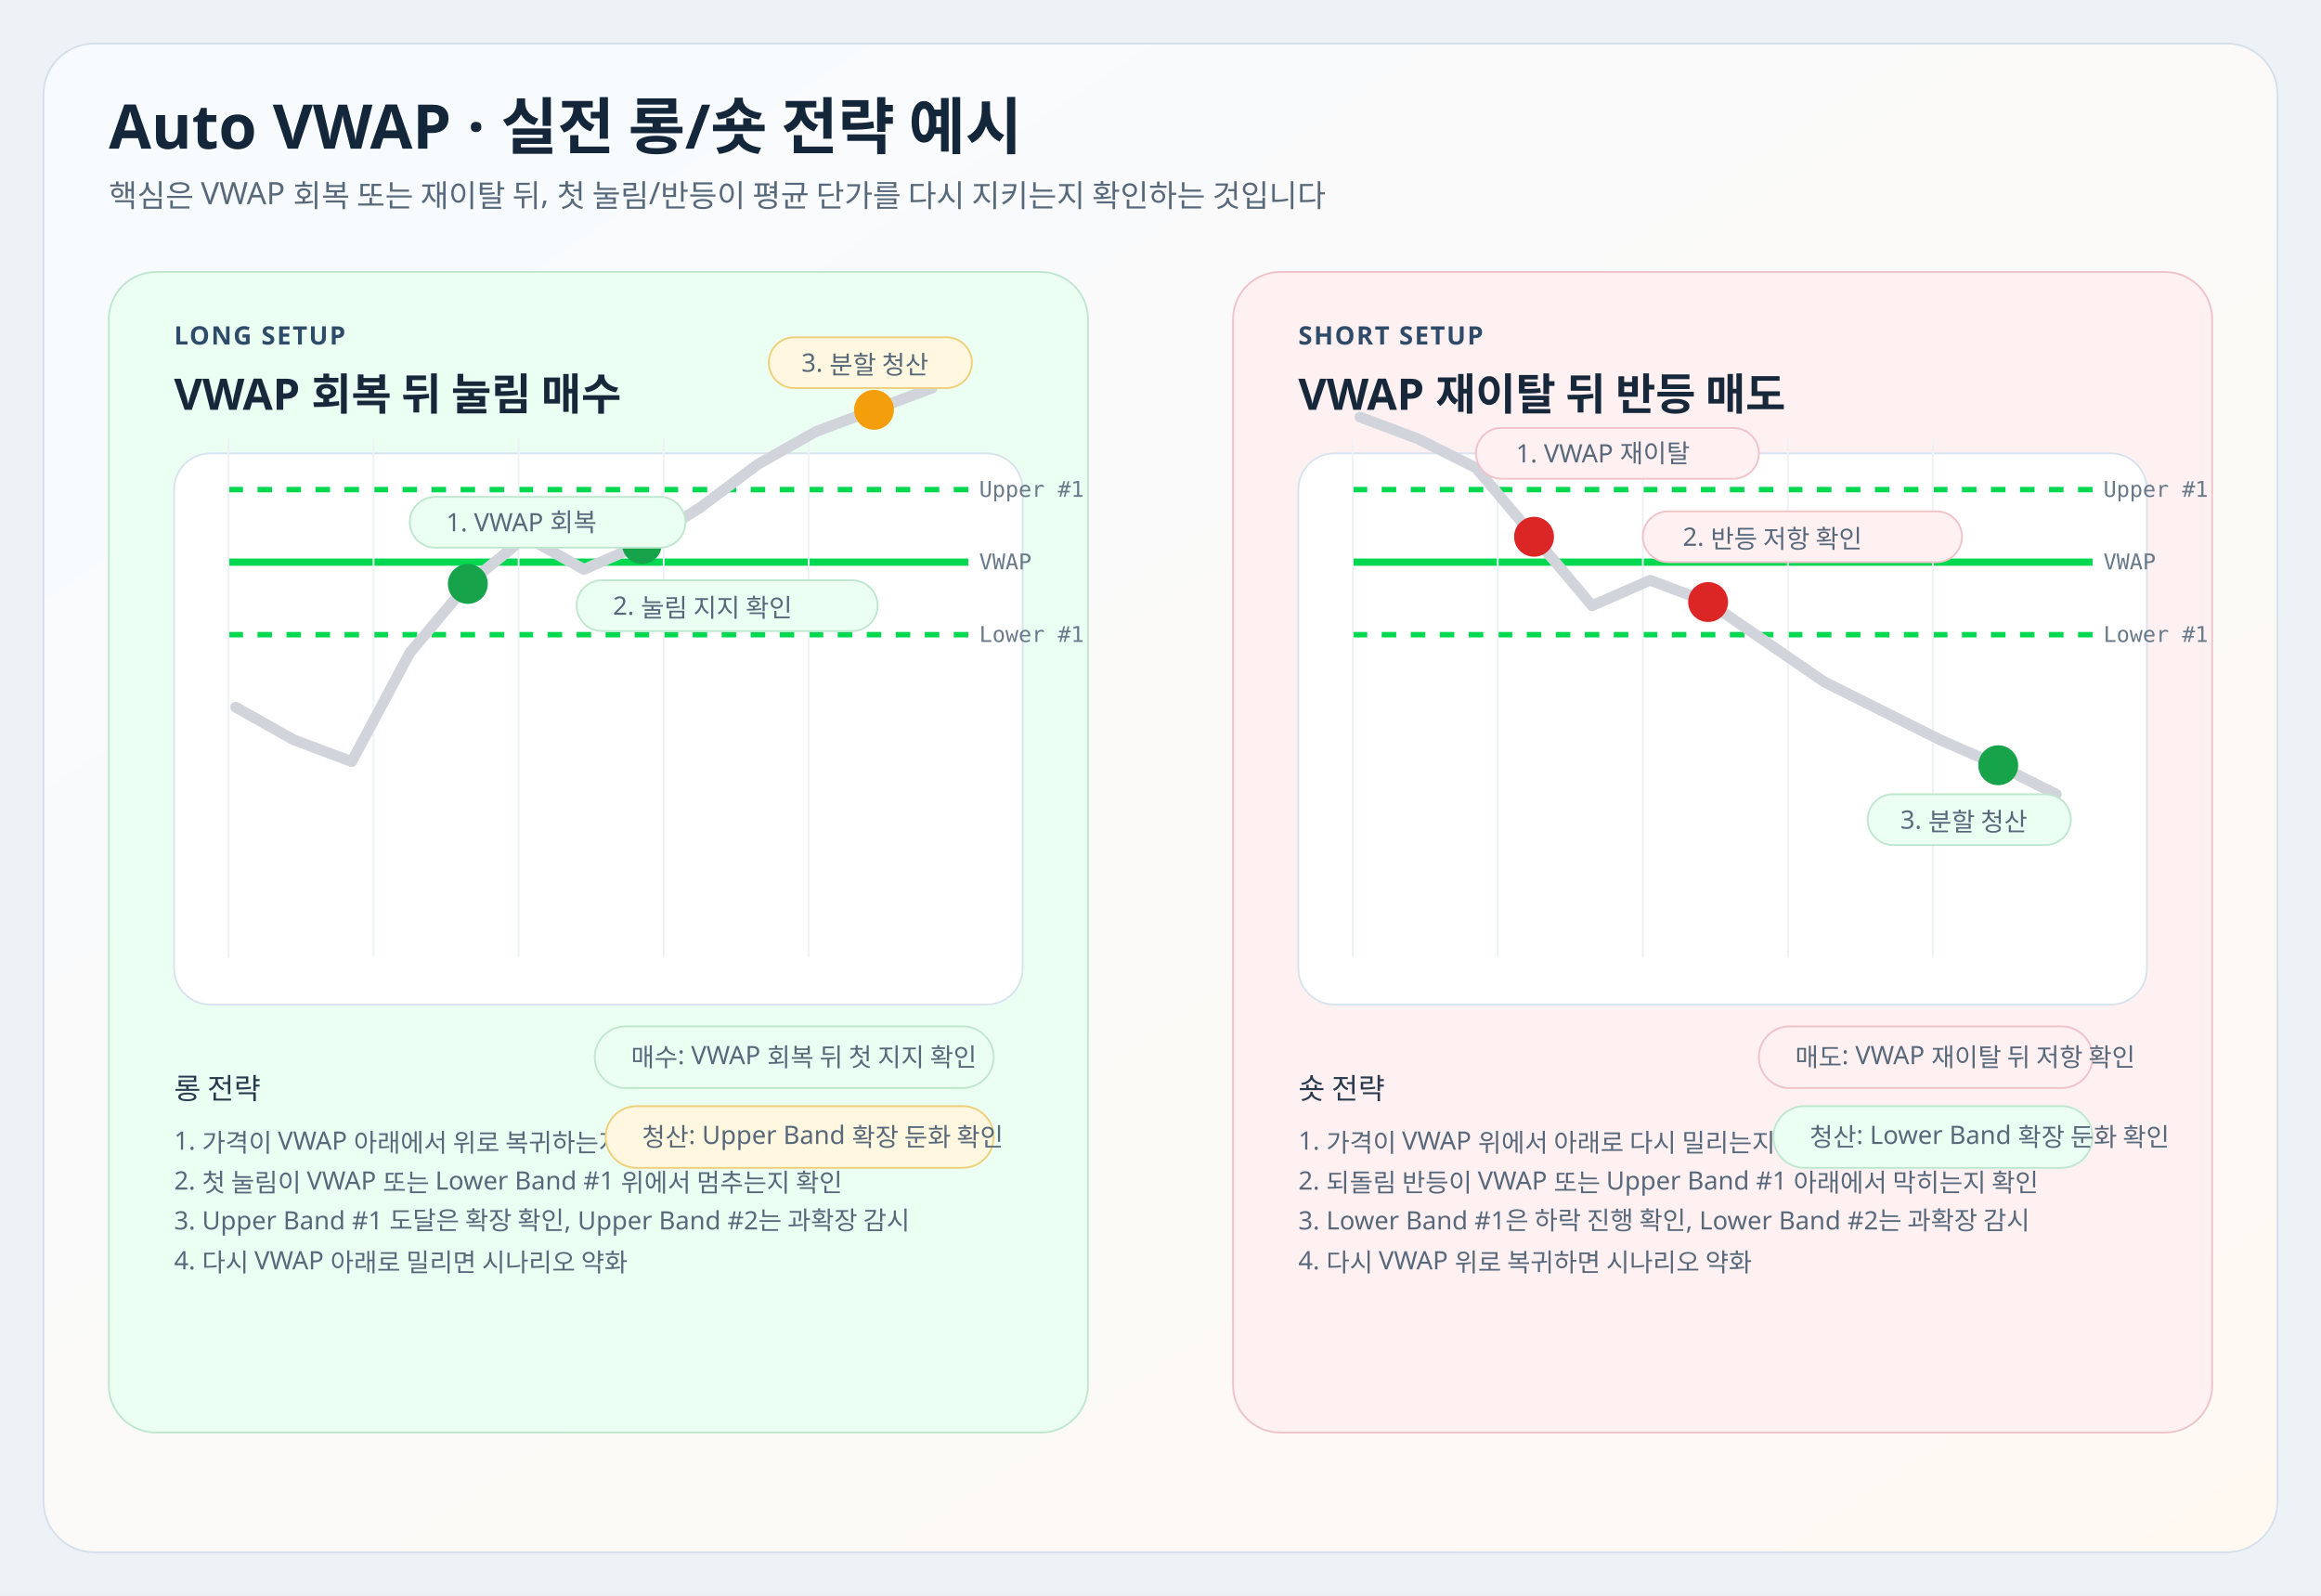
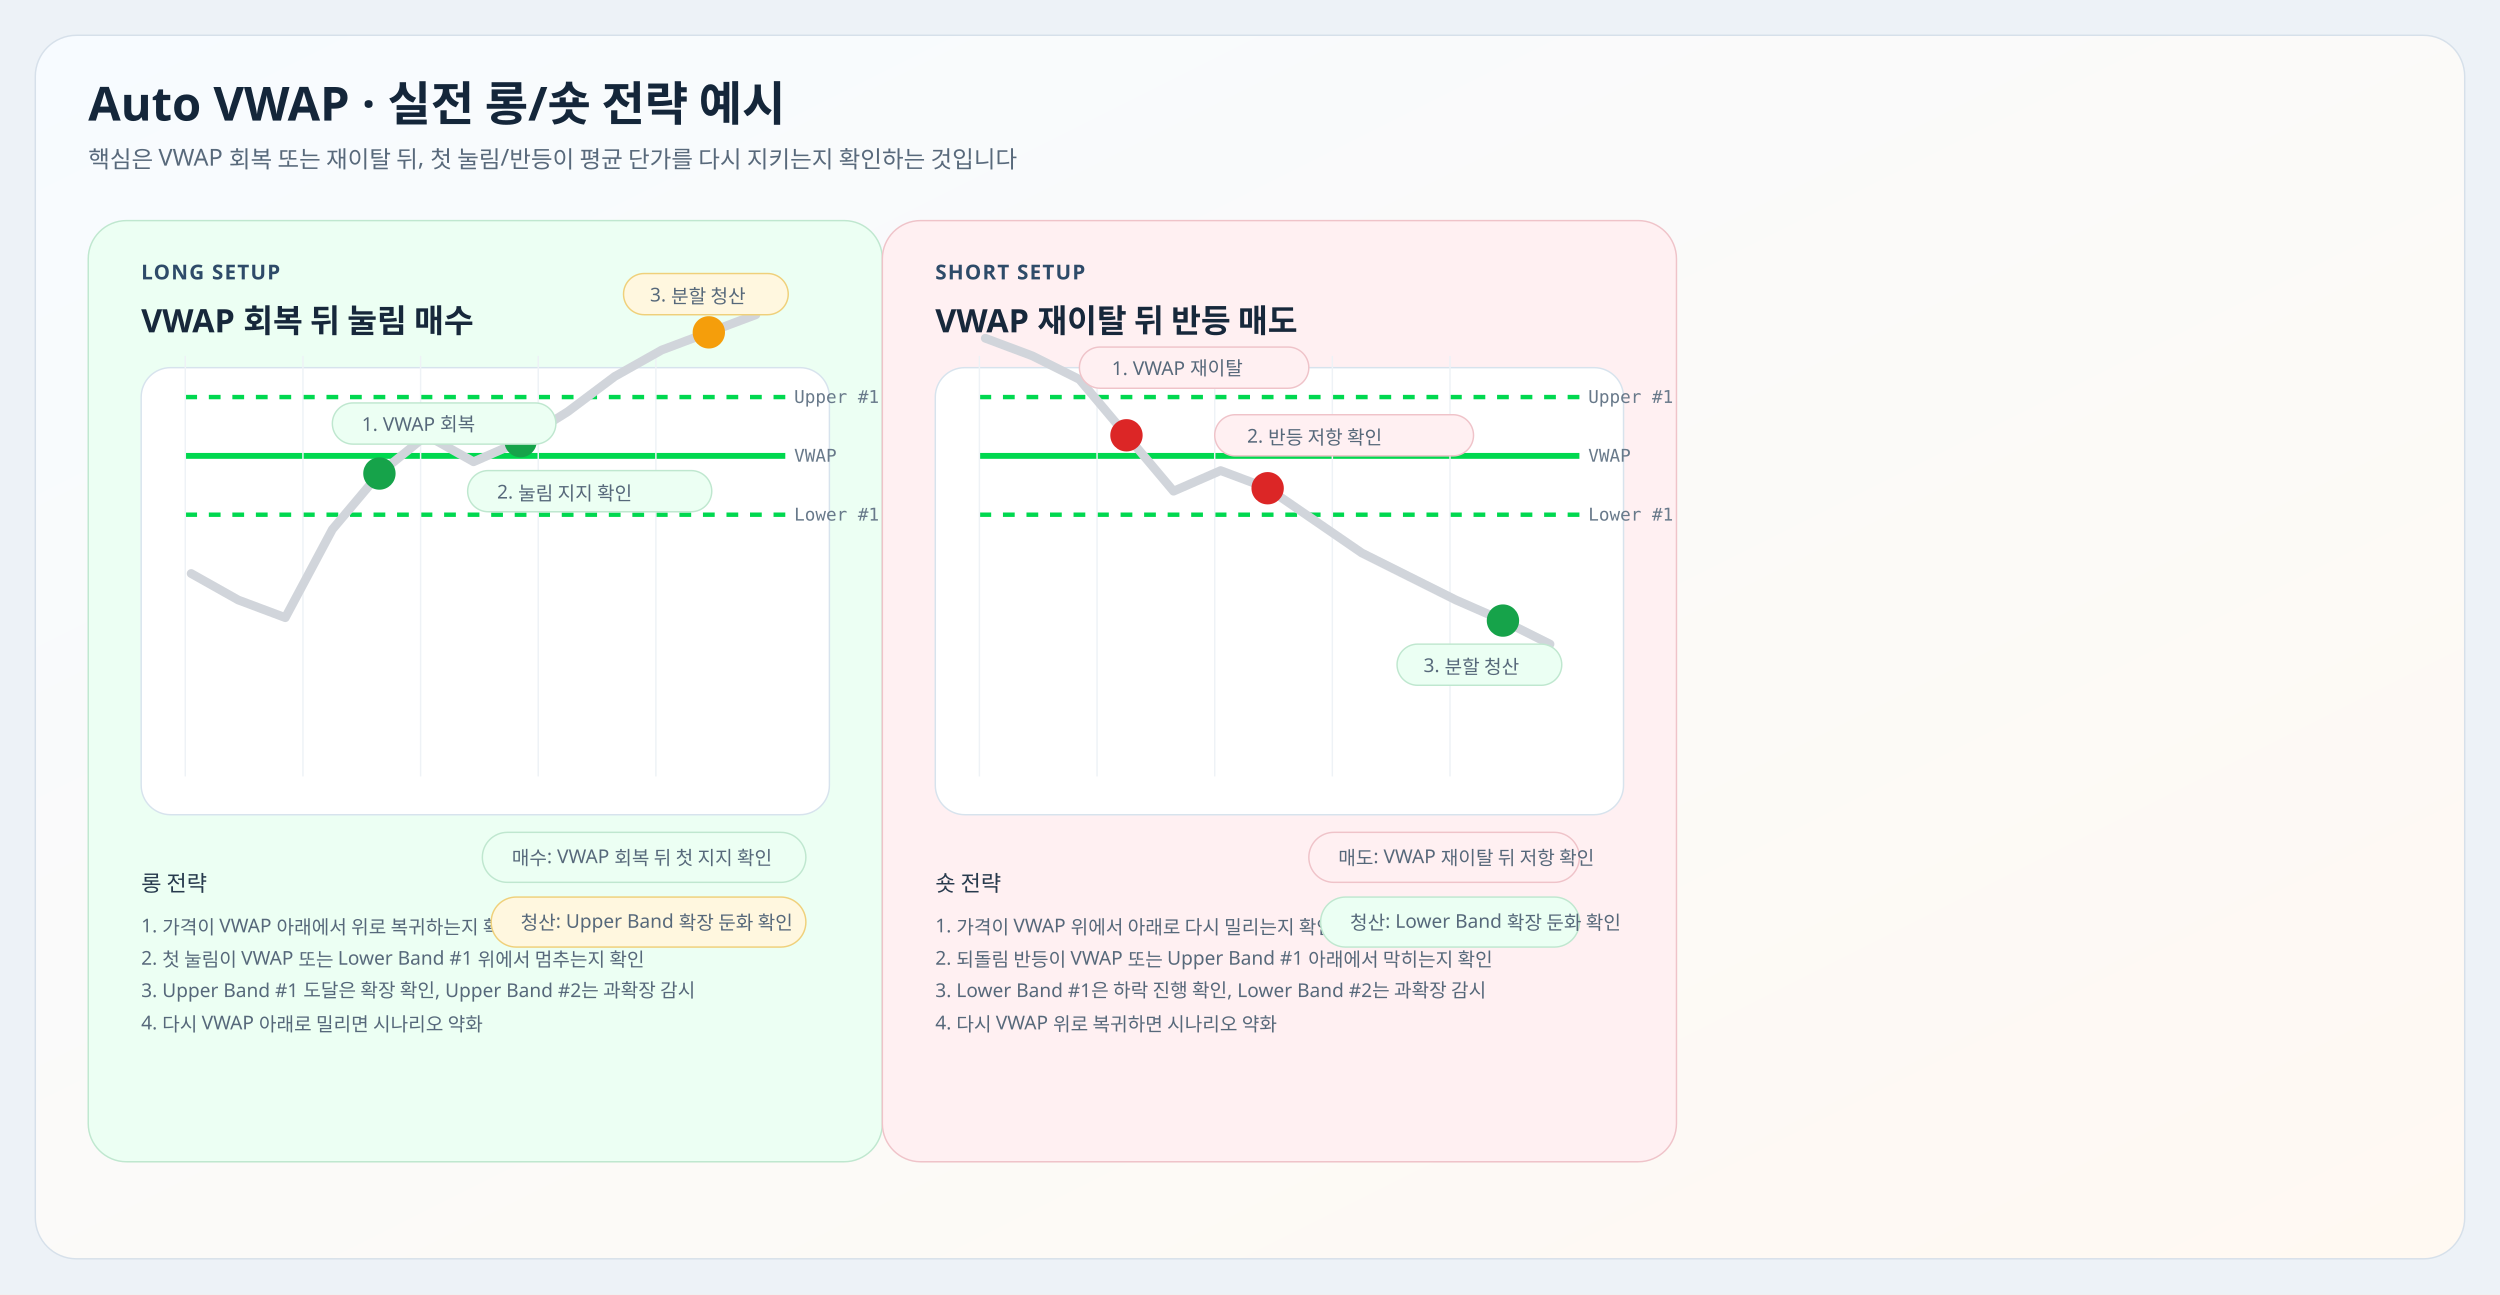
- <svg xmlns="http://www.w3.org/2000/svg" width="1280" height="880" viewBox="0 0 1280 880" role="img" aria-labelledby="title desc">
+ <svg xmlns="http://www.w3.org/2000/svg" width="1700" height="880" viewBox="0 0 1700 880" role="img" aria-labelledby="title desc">
  <defs>
    <linearGradient id="bg" x1="0%" y1="0%" x2="100%" y2="100%">
      <stop offset="0%" stop-color="#f7fbff" />
      <stop offset="100%" stop-color="#fff9f2" />
    </linearGradient>
    <style>
-       .title { font: 700 34px 'Pretendard','Apple SD Gothic Neo','Malgun Gothic',sans-serif; fill: #14263a; }
-       .subtitle { font: 500 17px 'Pretendard','Apple SD Gothic Neo','Malgun Gothic',sans-serif; fill: #58697b; }
-       .panelTitle { font: 700 24px 'Pretendard','Apple SD Gothic Neo','Malgun Gothic',sans-serif; fill: #17283b; }
+       .title { font: 700 32px 'Pretendard','Apple SD Gothic Neo','Malgun Gothic',sans-serif; fill: #14263a; }
+       .subtitle { font: 500 16px 'Pretendard','Apple SD Gothic Neo','Malgun Gothic',sans-serif; fill: #58697b; }
+       .panelTitle { font: 700 22px 'Pretendard','Apple SD Gothic Neo','Malgun Gothic',sans-serif; fill: #17283b; }
      .label { font: 700 14px 'Pretendard','Apple SD Gothic Neo','Malgun Gothic',sans-serif; fill: #2e4b69; letter-spacing: 0.06em; }
-       .body { font: 500 16px 'Pretendard','Apple SD Gothic Neo','Malgun Gothic',sans-serif; fill: #273a4d; }
-       .small { font: 500 14px 'Pretendard','Apple SD Gothic Neo','Malgun Gothic',sans-serif; fill: #56687a; }
+       .body { font: 500 15px 'Pretendard','Apple SD Gothic Neo','Malgun Gothic',sans-serif; fill: #273a4d; }
+       .small { font: 500 13px 'Pretendard','Apple SD Gothic Neo','Malgun Gothic',sans-serif; fill: #56687a; }
      .axis { font: 500 12px 'Menlo','Consolas',monospace; fill: #68798a; }
    </style>
  </defs>
-   <rect width="1280" height="880" fill="#edf2f7" />
-   <rect x="24" y="24" width="1232" height="832" rx="28" fill="url(#bg)" stroke="#d6e0ea" />
+   <rect width="1700" height="880" fill="#edf2f7" />
+   <rect x="24" y="24" width="1652" height="832" rx="28" fill="url(#bg)" stroke="#d6e0ea" />
  <text x="60" y="82" class="title">Auto VWAP · 실전 롱/숏 전략 예시</text>
  <text x="60" y="114" class="subtitle">핵심은 VWAP 회복 또는 재이탈 뒤, 첫 눌림/반등이 평균 단가를 다시 지키는지 확인하는 것입니다</text>
  <rect x="60" y="150" width="540" height="640" rx="26" fill="#ecfff3" stroke="#bfe7cf" />
  <text x="96" y="190" class="label">LONG SETUP</text>
  <text x="96" y="226" class="panelTitle">VWAP 회복 뒤 눌림 매수</text>
  <rect x="96" y="250" width="468" height="304" rx="20" fill="#ffffff" stroke="#d7e3ed" />
  <line x1="126" y1="310" x2="534" y2="310" stroke="#00d84f" stroke-width="4" />
  <line x1="126" y1="270" x2="534" y2="270" stroke="#00d84f" stroke-width="3" stroke-dasharray="8 8" />
  <line x1="126" y1="350" x2="534" y2="350" stroke="#00d84f" stroke-width="3" stroke-dasharray="8 8" />
  <line x1="126" y1="242" x2="126" y2="528" stroke="#eef2f6" />
  <line x1="206" y1="242" x2="206" y2="528" stroke="#eef2f6" />
  <line x1="286" y1="242" x2="286" y2="528" stroke="#eef2f6" />
  <line x1="366" y1="242" x2="366" y2="528" stroke="#eef2f6" />
  <line x1="446" y1="242" x2="446" y2="528" stroke="#eef2f6" />
  <polyline points="130,390 162,408 194,420 226,360 258,322 290,296 322,314 354,300 386,280 418,256 450,238 482,226 514,214" fill="none" stroke="#d1d5db" stroke-width="6" stroke-linecap="round" stroke-linejoin="round" />
  <circle cx="258" cy="322" r="11" fill="#16a34a" />
  <circle cx="354" cy="300" r="11" fill="#16a34a" />
  <circle cx="482" cy="226" r="11" fill="#f59e0b" />
  <rect x="226" y="274" width="152" height="28" rx="14" fill="#ecfff3" stroke="#bfe7cf" />
  <text x="246" y="293" class="small">1. VWAP 회복</text>
  <rect x="318" y="320" width="166" height="28" rx="14" fill="#ecfff3" stroke="#bfe7cf" />
  <text x="338" y="339" class="small">2. 눌림 지지 확인</text>
  <rect x="424" y="186" width="112" height="28" rx="14" fill="#fff7df" stroke="#efd07a" />
  <text x="442" y="205" class="small">3. 분할 청산</text>
  <text x="540" y="274" class="axis">Upper #1</text>
  <text x="540" y="314" class="axis">VWAP</text>
  <text x="540" y="354" class="axis">Lower #1</text>
  <text x="96" y="606" class="body">롱 전략</text>
  <text x="96" y="634" class="small">1. 가격이 VWAP 아래에서 위로 복귀하는지 확인</text>
  <text x="96" y="656" class="small">2. 첫 눌림이 VWAP 또는 Lower Band #1 위에서 멈추는지 확인</text>
  <text x="96" y="678" class="small">3. Upper Band #1 도달은 확장 확인, Upper Band #2는 과확장 감시</text>
  <text x="96" y="700" class="small">4. 다시 VWAP 아래로 밀리면 시나리오 약화</text>
  <rect x="328" y="566" width="220" height="34" rx="17" fill="#ecfff3" stroke="#bfe7cf" />
  <text x="348" y="588" class="small">매수: VWAP 회복 뒤 첫 지지 확인</text>
  <rect x="334" y="610" width="214" height="34" rx="17" fill="#fff7df" stroke="#efd07a" />
  <text x="354" y="632" class="small">청산: Upper Band 확장 둔화 확인</text>
-   <rect x="680" y="150" width="540" height="640" rx="26" fill="#fff0f2" stroke="#efc3c9" />
-   <text x="716" y="190" class="label">SHORT SETUP</text>
-   <text x="716" y="226" class="panelTitle">VWAP 재이탈 뒤 반등 매도</text>
-   <rect x="716" y="250" width="468" height="304" rx="20" fill="#ffffff" stroke="#d7e3ed" />
-   <line x1="746" y1="310" x2="1154" y2="310" stroke="#00d84f" stroke-width="4" />
-   <line x1="746" y1="270" x2="1154" y2="270" stroke="#00d84f" stroke-width="3" stroke-dasharray="8 8" />
-   <line x1="746" y1="350" x2="1154" y2="350" stroke="#00d84f" stroke-width="3" stroke-dasharray="8 8" />
-   <line x1="746" y1="242" x2="746" y2="528" stroke="#eef2f6" />
-   <line x1="826" y1="242" x2="826" y2="528" stroke="#eef2f6" />
-   <line x1="906" y1="242" x2="906" y2="528" stroke="#eef2f6" />
-   <line x1="986" y1="242" x2="986" y2="528" stroke="#eef2f6" />
-   <line x1="1066" y1="242" x2="1066" y2="528" stroke="#eef2f6" />
-   <polyline points="750,230 782,242 814,258 846,296 878,334 910,320 942,332 974,354 1006,376 1038,392 1070,408 1102,422 1134,438" fill="none" stroke="#d1d5db" stroke-width="6" stroke-linecap="round" stroke-linejoin="round" />
-   <circle cx="846" cy="296" r="11" fill="#dc2626" />
-   <circle cx="942" cy="332" r="11" fill="#dc2626" />
-   <circle cx="1102" cy="422" r="11" fill="#16a34a" />
-   <rect x="814" y="236" width="156" height="28" rx="14" fill="#fff0f2" stroke="#efc3c9" />
-   <text x="836" y="255" class="small">1. VWAP 재이탈</text>
-   <rect x="906" y="282" width="176" height="28" rx="14" fill="#fff0f2" stroke="#efc3c9" />
-   <text x="928" y="301" class="small">2. 반등 저항 확인</text>
-   <rect x="1030" y="438" width="112" height="28" rx="14" fill="#ebfff3" stroke="#bfe7cf" />
-   <text x="1048" y="457" class="small">3. 분할 청산</text>
-   <text x="1160" y="274" class="axis">Upper #1</text>
-   <text x="1160" y="314" class="axis">VWAP</text>
-   <text x="1160" y="354" class="axis">Lower #1</text>
-   <text x="716" y="606" class="body">숏 전략</text>
-   <text x="716" y="634" class="small">1. 가격이 VWAP 위에서 아래로 다시 밀리는지 확인</text>
-   <text x="716" y="656" class="small">2. 되돌림 반등이 VWAP 또는 Upper Band #1 아래에서 막히는지 확인</text>
-   <text x="716" y="678" class="small">3. Lower Band #1은 하락 진행 확인, Lower Band #2는 과확장 감시</text>
-   <text x="716" y="700" class="small">4. 다시 VWAP 위로 복귀하면 시나리오 약화</text>
-   <rect x="970" y="566" width="184" height="34" rx="17" fill="#fff0f2" stroke="#efc3c9" />
-   <text x="990" y="588" class="small">매도: VWAP 재이탈 뒤 저항 확인</text>
-   <rect x="978" y="610" width="176" height="34" rx="17" fill="#ebfff3" stroke="#bfe7cf" />
-   <text x="998" y="632" class="small">청산: Lower Band 확장 둔화 확인</text>
+   <g transform="translate(-80 0)">
+     <rect x="680" y="150" width="540" height="640" rx="26" fill="#fff0f2" stroke="#efc3c9" />
+     <text x="716" y="190" class="label">SHORT SETUP</text>
+     <text x="716" y="226" class="panelTitle">VWAP 재이탈 뒤 반등 매도</text>
+     <rect x="716" y="250" width="468" height="304" rx="20" fill="#ffffff" stroke="#d7e3ed" />
+     <line x1="746" y1="310" x2="1154" y2="310" stroke="#00d84f" stroke-width="4" />
+     <line x1="746" y1="270" x2="1154" y2="270" stroke="#00d84f" stroke-width="3" stroke-dasharray="8 8" />
+     <line x1="746" y1="350" x2="1154" y2="350" stroke="#00d84f" stroke-width="3" stroke-dasharray="8 8" />
+     <line x1="746" y1="242" x2="746" y2="528" stroke="#eef2f6" />
+     <line x1="826" y1="242" x2="826" y2="528" stroke="#eef2f6" />
+     <line x1="906" y1="242" x2="906" y2="528" stroke="#eef2f6" />
+     <line x1="986" y1="242" x2="986" y2="528" stroke="#eef2f6" />
+     <line x1="1066" y1="242" x2="1066" y2="528" stroke="#eef2f6" />
+     <polyline points="750,230 782,242 814,258 846,296 878,334 910,320 942,332 974,354 1006,376 1038,392 1070,408 1102,422 1134,438" fill="none" stroke="#d1d5db" stroke-width="6" stroke-linecap="round" stroke-linejoin="round" />
+     <circle cx="846" cy="296" r="11" fill="#dc2626" />
+     <circle cx="942" cy="332" r="11" fill="#dc2626" />
+     <circle cx="1102" cy="422" r="11" fill="#16a34a" />
+     <rect x="814" y="236" width="156" height="28" rx="14" fill="#fff0f2" stroke="#efc3c9" />
+     <text x="836" y="255" class="small">1. VWAP 재이탈</text>
+     <rect x="906" y="282" width="176" height="28" rx="14" fill="#fff0f2" stroke="#efc3c9" />
+     <text x="928" y="301" class="small">2. 반등 저항 확인</text>
+     <rect x="1030" y="438" width="112" height="28" rx="14" fill="#ebfff3" stroke="#bfe7cf" />
+     <text x="1048" y="457" class="small">3. 분할 청산</text>
+     <text x="1160" y="274" class="axis">Upper #1</text>
+     <text x="1160" y="314" class="axis">VWAP</text>
+     <text x="1160" y="354" class="axis">Lower #1</text>
+     <text x="716" y="606" class="body">숏 전략</text>
+     <text x="716" y="634" class="small">1. 가격이 VWAP 위에서 아래로 다시 밀리는지 확인</text>
+     <text x="716" y="656" class="small">2. 되돌림 반등이 VWAP 또는 Upper Band #1 아래에서 막히는지 확인</text>
+     <text x="716" y="678" class="small">3. Lower Band #1은 하락 진행 확인, Lower Band #2는 과확장 감시</text>
+     <text x="716" y="700" class="small">4. 다시 VWAP 위로 복귀하면 시나리오 약화</text>
+     <rect x="970" y="566" width="184" height="34" rx="17" fill="#fff0f2" stroke="#efc3c9" />
+     <text x="990" y="588" class="small">매도: VWAP 재이탈 뒤 저항 확인</text>
+     <rect x="978" y="610" width="176" height="34" rx="17" fill="#ebfff3" stroke="#bfe7cf" />
+     <text x="998" y="632" class="small">청산: Lower Band 확장 둔화 확인</text>
+   </g>
</svg>
